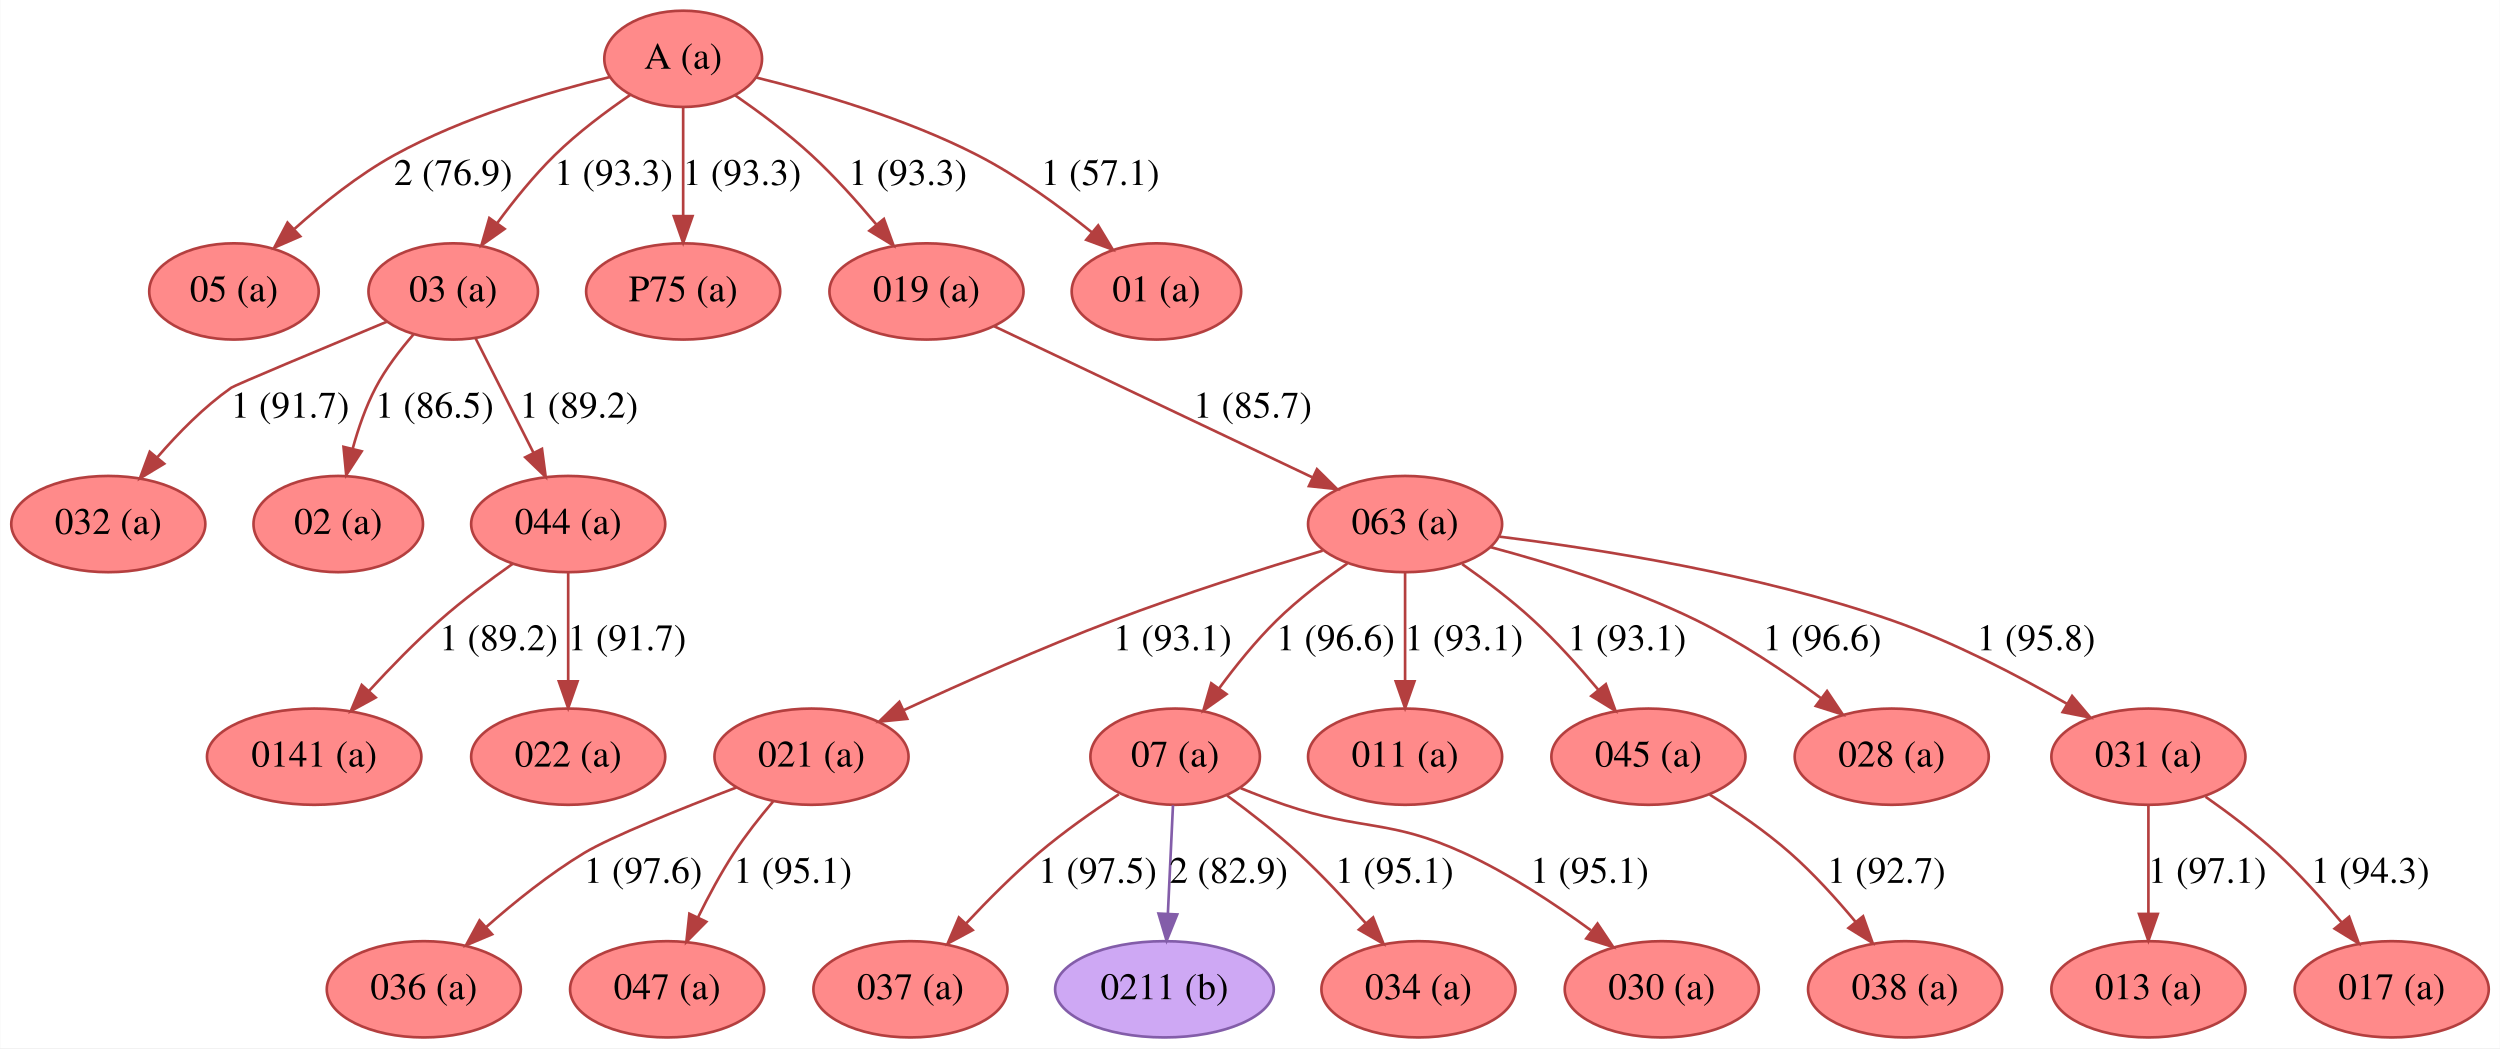
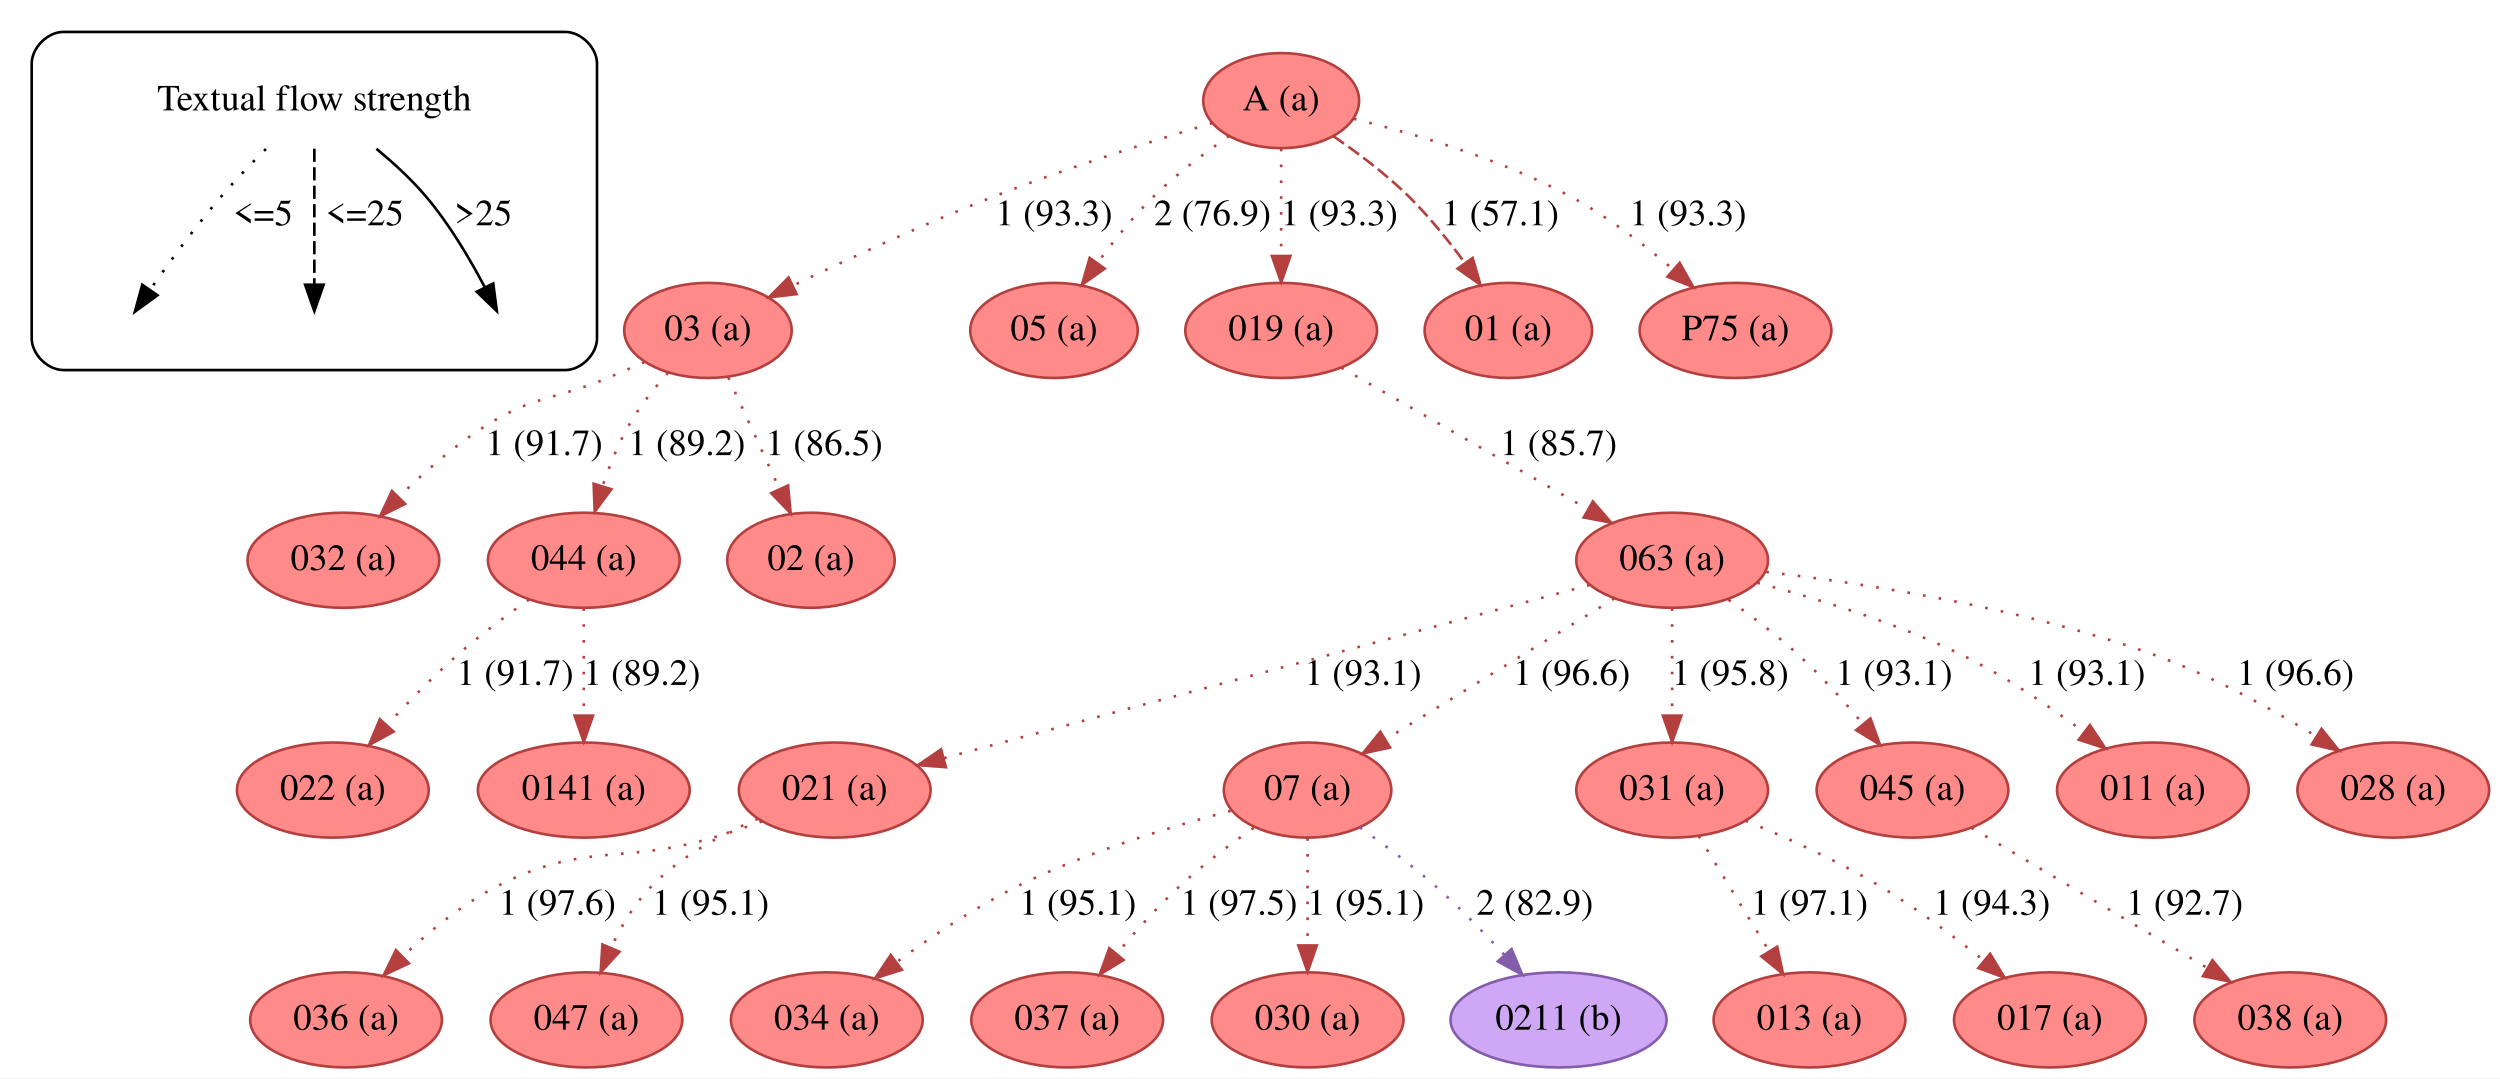
- <svg xmlns="http://www.w3.org/2000/svg" width="935pt" height="392pt" viewBox="0.00 0.00 934.79 392.00">
-   <g id="graph0" class="graph" transform="scale(1 1) rotate(0) translate(4 388)">
-     <polygon fill="white" stroke="none" points="-4,4 -4,-388 930.794,-388 930.794,4 -4,4" />
+ <svg xmlns="http://www.w3.org/2000/svg" width="946pt" height="408pt" viewBox="0.00 0.00 946.40 408.00">
+   <g id="graph0" class="graph" transform="scale(1 1) rotate(0) translate(4 404)">
+     <polygon fill="white" stroke="none" points="-4,4 -4,-404 942.397,-404 942.397,4 -4,4" />
+     <g id="clust1" class="cluster">
+       <path fill="none" stroke="black" d="M20,-264C20,-264 210,-264 210,-264 216,-264 222,-270 222,-276 222,-276 222,-380 222,-380 222,-386 216,-392 210,-392 210,-392 20,-392 20,-392 14,-392 8,-386 8,-380 8,-380 8,-276 8,-276 8,-270 14,-264 20,-264" />
+     </g>
    <g id="node1" class="node">
-       <ellipse fill="#ff8a8a" stroke="#b43f3f" cx="799.397" cy="-18" rx="36.294" ry="18" />
-       <text text-anchor="middle" x="799.397" y="-14.3" font-family="Times,serif" font-size="14.00">013 (a)</text>
-     </g>
-     <g id="node2" class="node">
-       <ellipse fill="#ff8a8a" stroke="#b43f3f" cx="890.397" cy="-18" rx="36.294" ry="18" />
-       <text text-anchor="middle" x="890.397" y="-14.3" font-family="Times,serif" font-size="14.00">017 (a)</text>
-     </g>
-     <g id="node3" class="node">
-       <ellipse fill="#ff8a8a" stroke="#b43f3f" cx="36.397" cy="-192" rx="36.294" ry="18" />
-       <text text-anchor="middle" x="36.397" y="-188.3" font-family="Times,serif" font-size="14.00">032 (a)</text>
-     </g>
-     <g id="node4" class="node">
-       <ellipse fill="#ff8a8a" stroke="#b43f3f" cx="299.397" cy="-105" rx="36.294" ry="18" />
-       <text text-anchor="middle" x="299.397" y="-101.3" font-family="Times,serif" font-size="14.00">021 (a)</text>
+       <text text-anchor="middle" x="115" y="-362.3" font-family="Times,serif" font-size="14.00">Textual flow strength</text>
+     </g>
+     <g id="edge1" class="edge">
+       <path fill="none" stroke="black" stroke-dasharray="1,5" d="M96.666,-347.686C91.132,-342.194 85.161,-335.989 80,-330 70.171,-318.593 60.072,-304.779 52.914,-294.563" />
+       <polygon fill="black" stroke="black" points="55.614,-292.314 47.056,-286.068 49.851,-296.288 55.614,-292.314" />
+       <text text-anchor="middle" x="95.5" y="-318.8" font-family="Times,serif" font-size="14.00">&lt;=5  </text>
+     </g>
+     <g id="edge2" class="edge">
+       <path fill="none" stroke="black" stroke-dasharray="5,2" d="M115,-347.799C115,-332.794 115,-311.174 115,-296.409" />
+       <polygon fill="black" stroke="black" points="118.5,-296.293 115,-286.293 111.5,-296.293 118.5,-296.293" />
+       <text text-anchor="middle" x="134" y="-318.8" font-family="Times,serif" font-size="14.00">  &lt;=25</text>
+     </g>
+     <g id="edge3" class="edge">
+       <path fill="none" stroke="black" d="M138.503,-347.76C144.906,-342.462 151.567,-336.344 157,-330 166.087,-319.39 174.095,-305.689 179.546,-295.313" />
+       <polygon fill="black" stroke="black" points="182.722,-296.789 184.091,-286.283 176.469,-293.642 182.722,-296.789" />
+       <text text-anchor="middle" x="179" y="-318.8" font-family="Times,serif" font-size="14.00">&gt;25</text>
+     </g>
+     <g id="node5" class="node">
+       <ellipse fill="#ff8a8a" stroke="#b43f3f" cx="312" cy="-105" rx="36.294" ry="18" />
+       <text text-anchor="middle" x="312" y="-101.3" font-family="Times,serif" font-size="14.00">021 (a)</text>
+     </g>
+     <g id="node6" class="node">
+       <ellipse fill="#ff8a8a" stroke="#b43f3f" cx="127" cy="-18" rx="36.294" ry="18" />
+       <text text-anchor="middle" x="127" y="-14.3" font-family="Times,serif" font-size="14.00">036 (a)</text>
+     </g>
+     <g id="edge4" class="edge">
+       <path fill="none" stroke="#b43f3f" stroke-dasharray="1,5" d="M284.473,-93.138C278.437,-90.951 272.044,-88.779 266,-87 230.623,-76.584 217.961,-85.539 185,-69 171.554,-62.253 158.663,-51.702 148.463,-42.028" />
+       <polygon fill="#b43f3f" stroke="#b43f3f" points="150.798,-39.414 141.223,-34.878 145.879,-44.395 150.798,-39.414" />
+       <text text-anchor="middle" x="207" y="-57.8" font-family="Times,serif" font-size="14.00">1 (97.6)</text>
+     </g>
+     <g id="node7" class="node">
+       <ellipse fill="#ff8a8a" stroke="#b43f3f" cx="218" cy="-18" rx="36.294" ry="18" />
+       <text text-anchor="middle" x="218" y="-14.3" font-family="Times,serif" font-size="14.00">047 (a)</text>
+     </g>
+     <g id="edge5" class="edge">
+       <path fill="none" stroke="#b43f3f" stroke-dasharray="1,5" d="M282.864,-94.107C269.445,-88.413 254.08,-80.145 243,-69 236.41,-62.371 231.24,-53.653 227.354,-45.356" />
+       <polygon fill="#b43f3f" stroke="#b43f3f" points="230.497,-43.803 223.374,-35.96 224.051,-46.533 230.497,-43.803" />
+       <text text-anchor="middle" x="265" y="-57.8" font-family="Times,serif" font-size="14.00">1 (95.1)</text>
    </g>
    <g id="node8" class="node">
-       <ellipse fill="#ff8a8a" stroke="#b43f3f" cx="154.397" cy="-18" rx="36.294" ry="18" />
-       <text text-anchor="middle" x="154.397" y="-14.3" font-family="Times,serif" font-size="14.00">036 (a)</text>
-     </g>
-     <g id="edge1" class="edge">
-       <path fill="none" stroke="#b43f3f" d="M271.328,-93.499C250.617,-85.554 224.373,-75.016 214.397,-69 201.443,-61.188 188.384,-50.689 177.773,-41.329" />
-       <polygon fill="#b43f3f" stroke="#b43f3f" points="179.941,-38.57 170.177,-34.456 175.244,-43.761 179.941,-38.57" />
-       <text text-anchor="middle" x="236.397" y="-57.8" font-family="Times,serif" font-size="14.00">1 (97.6)</text>
+       <ellipse fill="#ff8a8a" stroke="#b43f3f" cx="264" cy="-279" rx="31.695" ry="18" />
+       <text text-anchor="middle" x="264" y="-275.3" font-family="Times,serif" font-size="14.00">03 (a)</text>
+     </g>
+     <g id="node9" class="node">
+       <ellipse fill="#ff8a8a" stroke="#b43f3f" cx="126" cy="-192" rx="36.294" ry="18" />
+       <text text-anchor="middle" x="126" y="-188.3" font-family="Times,serif" font-size="14.00">032 (a)</text>
+     </g>
+     <g id="edge6" class="edge">
+       <path fill="none" stroke="#b43f3f" stroke-dasharray="1,5" d="M239.953,-267.034C235.339,-264.989 230.533,-262.899 226,-261 205.752,-252.515 198.601,-254.661 180,-243 168.041,-235.503 156.348,-225.166 146.918,-215.836" />
+       <polygon fill="#b43f3f" stroke="#b43f3f" points="149.375,-213.342 139.879,-208.642 144.372,-218.237 149.375,-213.342" />
+       <text text-anchor="middle" x="202" y="-231.8" font-family="Times,serif" font-size="14.00">1 (91.7)</text>
+     </g>
+     <g id="node10" class="node">
+       <ellipse fill="#ff8a8a" stroke="#b43f3f" cx="217" cy="-192" rx="36.294" ry="18" />
+       <text text-anchor="middle" x="217" y="-188.3" font-family="Times,serif" font-size="14.00">044 (a)</text>
+     </g>
+     <g id="edge7" class="edge">
+       <path fill="none" stroke="#b43f3f" stroke-dasharray="1,5" d="M248.882,-262.94C243.627,-257.088 238.043,-250.091 234,-243 229.958,-235.911 226.672,-227.708 224.105,-220.022" />
+       <polygon fill="#b43f3f" stroke="#b43f3f" points="227.418,-218.888 221.14,-210.354 220.725,-220.94 227.418,-218.888" />
+       <text text-anchor="middle" x="256" y="-231.8" font-family="Times,serif" font-size="14.00">1 (89.2)</text>
+     </g>
+     <g id="node11" class="node">
+       <ellipse fill="#ff8a8a" stroke="#b43f3f" cx="303" cy="-192" rx="31.695" ry="18" />
+       <text text-anchor="middle" x="303" y="-188.3" font-family="Times,serif" font-size="14.00">02 (a)</text>
+     </g>
+     <g id="edge8" class="edge">
+       <path fill="none" stroke="#b43f3f" stroke-dasharray="1,5" d="M271.705,-261.207C277.207,-249.216 284.715,-232.851 290.999,-219.157" />
+       <polygon fill="#b43f3f" stroke="#b43f3f" points="294.322,-220.307 295.311,-209.758 287.959,-217.388 294.322,-220.307" />
+       <text text-anchor="middle" x="308" y="-231.8" font-family="Times,serif" font-size="14.00">1 (86.5)</text>
+     </g>
+     <g id="node30" class="node">
+       <ellipse fill="#ff8a8a" stroke="#b43f3f" cx="122" cy="-105" rx="36.294" ry="18" />
+       <text text-anchor="middle" x="122" y="-101.3" font-family="Times,serif" font-size="14.00">022 (a)</text>
+     </g>
+     <g id="edge28" class="edge">
+       <path fill="none" stroke="#b43f3f" stroke-dasharray="1,5" d="M196.27,-177.159C187.564,-171.025 177.505,-163.508 169,-156 159.837,-147.911 150.469,-138.276 142.533,-129.632" />
+       <polygon fill="#b43f3f" stroke="#b43f3f" points="144.99,-127.129 135.694,-122.045 139.79,-131.816 144.99,-127.129" />
+       <text text-anchor="middle" x="191" y="-144.8" font-family="Times,serif" font-size="14.00">1 (91.7)</text>
+     </g>
+     <g id="node31" class="node">
+       <ellipse fill="#ff8a8a" stroke="#b43f3f" cx="217" cy="-105" rx="40.094" ry="18" />
+       <text text-anchor="middle" x="217" y="-101.3" font-family="Times,serif" font-size="14.00">0141 (a)</text>
+     </g>
+     <g id="edge29" class="edge">
+       <path fill="none" stroke="#b43f3f" stroke-dasharray="1,5" d="M217,-173.799C217,-162.163 217,-146.548 217,-133.237" />
+       <polygon fill="#b43f3f" stroke="#b43f3f" points="220.5,-133.175 217,-123.175 213.5,-133.175 220.5,-133.175" />
+       <text text-anchor="middle" x="239" y="-144.8" font-family="Times,serif" font-size="14.00">1 (89.2)</text>
+     </g>
+     <g id="node12" class="node">
+       <ellipse fill="#ff8a8a" stroke="#b43f3f" cx="491" cy="-105" rx="31.695" ry="18" />
+       <text text-anchor="middle" x="491" y="-101.3" font-family="Times,serif" font-size="14.00">07 (a)</text>
+     </g>
+     <g id="node13" class="node">
+       <ellipse fill="#ff8a8a" stroke="#b43f3f" cx="309" cy="-18" rx="36.294" ry="18" />
+       <text text-anchor="middle" x="309" y="-14.3" font-family="Times,serif" font-size="14.00">034 (a)</text>
+     </g>
+     <g id="edge9" class="edge">
+       <path fill="none" stroke="#b43f3f" stroke-dasharray="1,5" d="M461.89,-97.118C439.411,-91.225 407.879,-81.681 382,-69 365.705,-61.016 348.906,-49.754 335.536,-39.939" />
+       <polygon fill="#b43f3f" stroke="#b43f3f" points="337.385,-36.951 327.286,-33.748 333.183,-42.55 337.385,-36.951" />
+       <text text-anchor="middle" x="404" y="-57.8" font-family="Times,serif" font-size="14.00">1 (95.1)</text>
+     </g>
+     <g id="node14" class="node">
+       <ellipse fill="#ff8a8a" stroke="#b43f3f" cx="400" cy="-18" rx="36.294" ry="18" />
+       <text text-anchor="middle" x="400" y="-14.3" font-family="Times,serif" font-size="14.00">037 (a)</text>
+     </g>
+     <g id="edge10" class="edge">
+       <path fill="none" stroke="#b43f3f" stroke-dasharray="1,5" d="M470.581,-90.672C461.737,-84.512 451.489,-76.834 443,-69 434.456,-61.115 425.924,-51.619 418.74,-43.029" />
+       <polygon fill="#b43f3f" stroke="#b43f3f" points="421.344,-40.685 412.308,-35.154 415.923,-45.114 421.344,-40.685" />
+       <text text-anchor="middle" x="465" y="-57.8" font-family="Times,serif" font-size="14.00">1 (97.5)</text>
+     </g>
+     <g id="node15" class="node">
+       <ellipse fill="#ff8a8a" stroke="#b43f3f" cx="491" cy="-18" rx="36.294" ry="18" />
+       <text text-anchor="middle" x="491" y="-14.3" font-family="Times,serif" font-size="14.00">030 (a)</text>
+     </g>
+     <g id="edge11" class="edge">
+       <path fill="none" stroke="#b43f3f" stroke-dasharray="1,5" d="M491,-86.799C491,-75.163 491,-59.548 491,-46.237" />
+       <polygon fill="#b43f3f" stroke="#b43f3f" points="494.5,-46.175 491,-36.175 487.5,-46.175 494.5,-46.175" />
+       <text text-anchor="middle" x="513" y="-57.8" font-family="Times,serif" font-size="14.00">1 (95.1)</text>
+     </g>
+     <g id="node16" class="node">
+       <ellipse fill="#cea8f4" stroke="#835da9" cx="586" cy="-18" rx="40.893" ry="18" />
+       <text text-anchor="middle" x="586" y="-14.3" font-family="Times,serif" font-size="14.00">0211 (b)</text>
+     </g>
+     <g id="edge12" class="edge">
+       <path fill="none" stroke="#835da9" stroke-dasharray="1,5" d="M510.786,-90.822C519.703,-84.572 530.185,-76.781 539,-69 548.163,-60.911 557.531,-51.276 565.467,-42.632" />
+       <polygon fill="#835da9" stroke="#835da9" points="568.21,-44.816 572.306,-35.045 563.01,-40.13 568.21,-44.816" />
+       <text text-anchor="middle" x="577" y="-57.8" font-family="Times,serif" font-size="14.00">2 (82.9)</text>
+     </g>
+     <g id="node17" class="node">
+       <ellipse fill="#ff8a8a" stroke="#b43f3f" cx="629" cy="-105" rx="36.294" ry="18" />
+       <text text-anchor="middle" x="629" y="-101.3" font-family="Times,serif" font-size="14.00">031 (a)</text>
+     </g>
+     <g id="node18" class="node">
+       <ellipse fill="#ff8a8a" stroke="#b43f3f" cx="681" cy="-18" rx="36.294" ry="18" />
+       <text text-anchor="middle" x="681" y="-14.3" font-family="Times,serif" font-size="14.00">013 (a)</text>
+     </g>
+     <g id="edge13" class="edge">
+       <path fill="none" stroke="#b43f3f" stroke-dasharray="1,5" d="M639.026,-87.611C646.58,-75.264 657.07,-58.117 665.673,-44.053" />
+       <polygon fill="#b43f3f" stroke="#b43f3f" points="668.772,-45.695 671.005,-35.339 662.8,-42.042 668.772,-45.695" />
+       <text text-anchor="middle" x="681" y="-57.8" font-family="Times,serif" font-size="14.00">1 (97.1)</text>
+     </g>
+     <g id="node19" class="node">
+       <ellipse fill="#ff8a8a" stroke="#b43f3f" cx="772" cy="-18" rx="36.294" ry="18" />
+       <text text-anchor="middle" x="772" y="-14.3" font-family="Times,serif" font-size="14.00">017 (a)</text>
+     </g>
+     <g id="edge14" class="edge">
+       <path fill="none" stroke="#b43f3f" stroke-dasharray="1,5" d="M656.861,-93.362C672.105,-87.087 691.075,-78.519 707,-69 720.866,-60.712 735.209,-49.949 746.882,-40.533" />
+       <polygon fill="#b43f3f" stroke="#b43f3f" points="749.364,-43.024 754.866,-33.969 744.918,-37.617 749.364,-43.024" />
+       <text text-anchor="middle" x="750" y="-57.8" font-family="Times,serif" font-size="14.00">1 (94.3)</text>
+     </g>
+     <g id="node20" class="node">
+       <ellipse fill="#ff8a8a" stroke="#b43f3f" cx="629" cy="-192" rx="36.294" ry="18" />
+       <text text-anchor="middle" x="629" y="-188.3" font-family="Times,serif" font-size="14.00">063 (a)</text>
+     </g>
+     <g id="edge15" class="edge">
+       <path fill="none" stroke="#b43f3f" stroke-dasharray="1,5" d="M597.737,-182.617C540.209,-167.192 417.594,-134.314 353.297,-117.073" />
+       <polygon fill="#b43f3f" stroke="#b43f3f" points="354.062,-113.655 343.497,-114.446 352.249,-120.416 354.062,-113.655" />
+       <text text-anchor="middle" x="512" y="-144.8" font-family="Times,serif" font-size="14.00">1 (93.1)</text>
+     </g>
+     <g id="edge16" class="edge">
+       <path fill="none" stroke="#b43f3f" stroke-dasharray="1,5" d="M607.133,-177.531C583.747,-163.127 546.522,-140.198 520.541,-124.195" />
+       <polygon fill="#b43f3f" stroke="#b43f3f" points="522.211,-121.113 511.861,-118.849 518.54,-127.074 522.211,-121.113" />
+       <text text-anchor="middle" x="591" y="-144.8" font-family="Times,serif" font-size="14.00">1 (96.6)</text>
+     </g>
+     <g id="edge17" class="edge">
+       <path fill="none" stroke="#b43f3f" stroke-dasharray="1,5" d="M629,-173.799C629,-162.163 629,-146.548 629,-133.237" />
+       <polygon fill="#b43f3f" stroke="#b43f3f" points="632.5,-133.175 629,-123.175 625.5,-133.175 632.5,-133.175" />
+       <text text-anchor="middle" x="651" y="-144.8" font-family="Times,serif" font-size="14.00">1 (95.8)</text>
+     </g>
+     <g id="node21" class="node">
+       <ellipse fill="#ff8a8a" stroke="#b43f3f" cx="720" cy="-105" rx="36.294" ry="18" />
+       <text text-anchor="middle" x="720" y="-101.3" font-family="Times,serif" font-size="14.00">045 (a)</text>
+     </g>
+     <g id="edge18" class="edge">
+       <path fill="none" stroke="#b43f3f" stroke-dasharray="1,5" d="M650.372,-177.006C658.992,-170.963 668.814,-163.554 677,-156 685.544,-148.115 694.076,-138.619 701.26,-130.029" />
+       <polygon fill="#b43f3f" stroke="#b43f3f" points="704.077,-132.113 707.692,-122.155 698.656,-127.685 704.077,-132.113" />
+       <text text-anchor="middle" x="713" y="-144.8" font-family="Times,serif" font-size="14.00">1 (93.1)</text>
+     </g>
+     <g id="node22" class="node">
+       <ellipse fill="#ff8a8a" stroke="#b43f3f" cx="811" cy="-105" rx="36.294" ry="18" />
+       <text text-anchor="middle" x="811" y="-101.3" font-family="Times,serif" font-size="14.00">011 (a)</text>
+     </g>
+     <g id="edge19" class="edge">
+       <path fill="none" stroke="#b43f3f" stroke-dasharray="1,5" d="M661.267,-183.461C683.727,-177.566 714.009,-168.305 739,-156 755.128,-148.059 771.702,-136.801 784.877,-126.977" />
+       <polygon fill="#b43f3f" stroke="#b43f3f" points="787.176,-129.626 793.004,-120.778 782.931,-124.06 787.176,-129.626" />
+       <text text-anchor="middle" x="786" y="-144.8" font-family="Times,serif" font-size="14.00">1 (93.1)</text>
+     </g>
+     <g id="node23" class="node">
+       <ellipse fill="#ff8a8a" stroke="#b43f3f" cx="902" cy="-105" rx="36.294" ry="18" />
+       <text text-anchor="middle" x="902" y="-101.3" font-family="Times,serif" font-size="14.00">028 (a)</text>
+     </g>
+     <g id="edge20" class="edge">
+       <path fill="none" stroke="#b43f3f" stroke-dasharray="1,5" d="M664.629,-187.578C702.17,-183.197 762.588,-173.927 812,-156 833.266,-148.285 855.502,-135.977 872.552,-125.504" />
+       <polygon fill="#b43f3f" stroke="#b43f3f" points="874.844,-128.197 881.451,-119.915 871.121,-122.269 874.844,-128.197" />
+       <text text-anchor="middle" x="865" y="-144.8" font-family="Times,serif" font-size="14.00">1 (96.6)</text>
    </g>
    <g id="node24" class="node">
-       <ellipse fill="#ff8a8a" stroke="#b43f3f" cx="245.397" cy="-18" rx="36.294" ry="18" />
-       <text text-anchor="middle" x="245.397" y="-14.3" font-family="Times,serif" font-size="14.00">047 (a)</text>
-     </g>
-     <g id="edge2" class="edge">
-       <path fill="none" stroke="#b43f3f" d="M285.016,-88.213C280.075,-82.397 274.707,-75.61 270.397,-69 265.498,-61.486 260.878,-52.881 256.974,-44.952" />
-       <polygon fill="#b43f3f" stroke="#b43f3f" points="260.047,-43.265 252.596,-35.733 253.724,-46.268 260.047,-43.265" />
-       <text text-anchor="middle" x="292.397" y="-57.8" font-family="Times,serif" font-size="14.00">1 (95.1)</text>
-     </g>
-     <g id="node5" class="node">
-       <ellipse fill="#ff8a8a" stroke="#b43f3f" cx="336.397" cy="-18" rx="36.294" ry="18" />
-       <text text-anchor="middle" x="336.397" y="-14.3" font-family="Times,serif" font-size="14.00">037 (a)</text>
-     </g>
-     <g id="node6" class="node">
-       <ellipse fill="#ff8a8a" stroke="#b43f3f" cx="83.397" cy="-279" rx="31.695" ry="18" />
-       <text text-anchor="middle" x="83.397" y="-275.3" font-family="Times,serif" font-size="14.00">05 (a)</text>
-     </g>
-     <g id="node7" class="node">
-       <ellipse fill="#ff8a8a" stroke="#b43f3f" cx="122.397" cy="-192" rx="31.695" ry="18" />
-       <text text-anchor="middle" x="122.397" y="-188.3" font-family="Times,serif" font-size="14.00">02 (a)</text>
-     </g>
-     <g id="node9" class="node">
-       <ellipse fill="#ff8a8a" stroke="#b43f3f" cx="435.397" cy="-105" rx="31.695" ry="18" />
-       <text text-anchor="middle" x="435.397" y="-101.3" font-family="Times,serif" font-size="14.00">07 (a)</text>
-     </g>
-     <g id="edge6" class="edge">
-       <path fill="none" stroke="#b43f3f" d="M414.346,-90.951C404.866,-84.727 393.731,-76.921 384.397,-69 374.984,-61.013 365.406,-51.397 357.308,-42.741" />
-       <polygon fill="#b43f3f" stroke="#b43f3f" points="359.672,-40.14 350.334,-35.136 354.513,-44.871 359.672,-40.14" />
-       <text text-anchor="middle" x="406.397" y="-57.8" font-family="Times,serif" font-size="14.00">1 (97.5)</text>
-     </g>
-     <g id="node16" class="node">
-       <ellipse fill="#cea8f4" stroke="#835da9" cx="431.397" cy="-18" rx="40.893" ry="18" />
-       <text text-anchor="middle" x="431.397" y="-14.3" font-family="Times,serif" font-size="14.00">0211 (b)</text>
-     </g>
-     <g id="edge5" class="edge">
-       <path fill="none" stroke="#835da9" d="M434.587,-86.799C434.04,-75.163 433.305,-59.548 432.679,-46.237" />
-       <polygon fill="#835da9" stroke="#835da9" points="436.171,-46 432.205,-36.175 429.179,-46.329 436.171,-46" />
-       <text text-anchor="middle" x="455.397" y="-57.8" font-family="Times,serif" font-size="14.00">2 (82.9)</text>
-     </g>
-     <g id="node17" class="node">
-       <ellipse fill="#ff8a8a" stroke="#b43f3f" cx="526.397" cy="-18" rx="36.294" ry="18" />
-       <text text-anchor="middle" x="526.397" y="-14.3" font-family="Times,serif" font-size="14.00">034 (a)</text>
-     </g>
-     <g id="edge4" class="edge">
-       <path fill="none" stroke="#b43f3f" d="M454.839,-90.463C463.291,-84.264 473.129,-76.613 481.397,-69 490.211,-60.884 499.187,-51.243 506.781,-42.602" />
-       <polygon fill="#b43f3f" stroke="#b43f3f" points="509.439,-44.879 513.321,-35.021 504.139,-40.306 509.439,-44.879" />
-       <text text-anchor="middle" x="517.397" y="-57.8" font-family="Times,serif" font-size="14.00">1 (95.1)</text>
-     </g>
-     <g id="node21" class="node">
-       <ellipse fill="#ff8a8a" stroke="#b43f3f" cx="617.397" cy="-18" rx="36.294" ry="18" />
-       <text text-anchor="middle" x="617.397" y="-14.3" font-family="Times,serif" font-size="14.00">030 (a)</text>
-     </g>
-     <g id="edge3" class="edge">
-       <path fill="none" stroke="#b43f3f" d="M459.914,-93.224C465.295,-91.031 470.998,-88.836 476.397,-87 505.589,-77.074 515.349,-81.807 543.397,-69 560.173,-61.34 577.335,-50.004 590.903,-40.062" />
-       <polygon fill="#b43f3f" stroke="#b43f3f" points="593.367,-42.587 599.259,-33.782 589.162,-36.991 593.367,-42.587" />
-       <text text-anchor="middle" x="590.397" y="-57.8" font-family="Times,serif" font-size="14.00">1 (95.1)</text>
-     </g>
-     <g id="node10" class="node">
-       <ellipse fill="#ff8a8a" stroke="#b43f3f" cx="165.397" cy="-279" rx="31.695" ry="18" />
-       <text text-anchor="middle" x="165.397" y="-275.3" font-family="Times,serif" font-size="14.00">03 (a)</text>
-     </g>
-     <g id="edge8" class="edge">
-       <path fill="none" stroke="#b43f3f" d="M140.567,-267.677C116.585,-257.685 83.692,-243.911 82.397,-243 72.204,-235.83 62.589,-226.061 54.811,-217.06" />
-       <polygon fill="#b43f3f" stroke="#b43f3f" points="57.297,-214.574 48.221,-209.107 51.906,-219.04 57.297,-214.574" />
-       <text text-anchor="middle" x="104.397" y="-231.8" font-family="Times,serif" font-size="14.00">1 (91.7)</text>
-     </g>
-     <g id="edge9" class="edge">
-       <path fill="none" stroke="#b43f3f" d="M150.594,-262.982C145.494,-257.135 140.131,-250.13 136.397,-243 132.716,-235.973 129.912,-227.869 127.816,-220.258" />
-       <polygon fill="#b43f3f" stroke="#b43f3f" points="131.163,-219.212 125.382,-210.334 124.365,-220.88 131.163,-219.212" />
-       <text text-anchor="middle" x="158.397" y="-231.8" font-family="Times,serif" font-size="14.00">1 (86.5)</text>
+       <ellipse fill="#ff8a8a" stroke="#b43f3f" cx="863" cy="-18" rx="36.294" ry="18" />
+       <text text-anchor="middle" x="863" y="-14.3" font-family="Times,serif" font-size="14.00">038 (a)</text>
+     </g>
+     <g id="edge21" class="edge">
+       <path fill="none" stroke="#b43f3f" stroke-dasharray="1,5" d="M742.344,-90.719C766.339,-76.456 804.65,-53.683 831.654,-37.632" />
+       <polygon fill="#b43f3f" stroke="#b43f3f" points="833.533,-40.587 840.341,-32.468 829.957,-34.569 833.533,-40.587" />
+       <text text-anchor="middle" x="823" y="-57.8" font-family="Times,serif" font-size="14.00">1 (92.7)</text>
    </g>
    <g id="node25" class="node">
-       <ellipse fill="#ff8a8a" stroke="#b43f3f" cx="208.397" cy="-192" rx="36.294" ry="18" />
-       <text text-anchor="middle" x="208.397" y="-188.3" font-family="Times,serif" font-size="14.00">044 (a)</text>
-     </g>
-     <g id="edge7" class="edge">
-       <path fill="none" stroke="#b43f3f" d="M173.688,-261.611C179.835,-249.46 188.334,-232.66 195.383,-218.725" />
-       <polygon fill="#b43f3f" stroke="#b43f3f" points="198.594,-220.132 199.985,-209.629 192.347,-216.972 198.594,-220.132" />
-       <text text-anchor="middle" x="212.397" y="-231.8" font-family="Times,serif" font-size="14.00">1 (89.2)</text>
-     </g>
-     <g id="node11" class="node">
-       <ellipse fill="#ff8a8a" stroke="#b43f3f" cx="251.397" cy="-279" rx="36.294" ry="18" />
-       <text text-anchor="middle" x="251.397" y="-275.3" font-family="Times,serif" font-size="14.00">P75 (a)</text>
-     </g>
-     <g id="node12" class="node">
-       <ellipse fill="#ff8a8a" stroke="#b43f3f" cx="708.397" cy="-18" rx="36.294" ry="18" />
-       <text text-anchor="middle" x="708.397" y="-14.3" font-family="Times,serif" font-size="14.00">038 (a)</text>
-     </g>
-     <g id="node13" class="node">
-       <ellipse fill="#ff8a8a" stroke="#b43f3f" cx="251.397" cy="-366" rx="29.497" ry="18" />
-       <text text-anchor="middle" x="251.397" y="-362.3" font-family="Times,serif" font-size="14.00">A (a)</text>
-     </g>
-     <g id="edge11" class="edge">
-       <path fill="none" stroke="#b43f3f" d="M224.044,-359.202C201.479,-353.714 169.112,-344.184 143.397,-330 129.962,-322.589 116.681,-311.961 106.043,-302.407" />
-       <polygon fill="#b43f3f" stroke="#b43f3f" points="108.178,-299.614 98.465,-295.382 103.419,-304.747 108.178,-299.614" />
-       <text text-anchor="middle" x="165.397" y="-318.8" font-family="Times,serif" font-size="14.00">2 (76.9)</text>
-     </g>
-     <g id="edge10" class="edge">
-       <path fill="none" stroke="#b43f3f" d="M231.697,-352.561C222.596,-346.347 211.94,-338.375 203.397,-330 195.572,-322.329 188.035,-312.975 181.765,-304.442" />
-       <polygon fill="#b43f3f" stroke="#b43f3f" points="184.603,-302.394 175.954,-296.275 178.899,-306.452 184.603,-302.394" />
-       <text text-anchor="middle" x="225.397" y="-318.8" font-family="Times,serif" font-size="14.00">1 (93.3)</text>
-     </g>
-     <g id="edge13" class="edge">
-       <path fill="none" stroke="#b43f3f" d="M251.397,-347.799C251.397,-336.163 251.397,-320.548 251.397,-307.237" />
-       <polygon fill="#b43f3f" stroke="#b43f3f" points="254.897,-307.175 251.397,-297.175 247.897,-307.175 254.897,-307.175" />
-       <text text-anchor="middle" x="273.397" y="-318.8" font-family="Times,serif" font-size="14.00">1 (93.3)</text>
-     </g>
-     <g id="node14" class="node">
-       <ellipse fill="#ff8a8a" stroke="#b43f3f" cx="342.397" cy="-279" rx="36.294" ry="18" />
-       <text text-anchor="middle" x="342.397" y="-275.3" font-family="Times,serif" font-size="14.00">019 (a)</text>
-     </g>
-     <g id="edge14" class="edge">
-       <path fill="none" stroke="#b43f3f" d="M270.874,-352.326C279.925,-346.06 290.605,-338.113 299.397,-330 307.941,-322.115 316.472,-312.619 323.657,-304.029" />
-       <polygon fill="#b43f3f" stroke="#b43f3f" points="326.474,-306.113 330.089,-296.155 321.053,-301.685 326.474,-306.113" />
-       <text text-anchor="middle" x="335.397" y="-318.8" font-family="Times,serif" font-size="14.00">1 (93.3)</text>
-     </g>
-     <g id="node18" class="node">
-       <ellipse fill="#ff8a8a" stroke="#b43f3f" cx="428.397" cy="-279" rx="31.695" ry="18" />
-       <text text-anchor="middle" x="428.397" y="-275.3" font-family="Times,serif" font-size="14.00">01 (a)</text>
-     </g>
-     <g id="edge12" class="edge">
-       <path fill="none" stroke="#b43f3f" d="M278.604,-359.033C301.488,-353.392 334.658,-343.737 361.397,-330 376.606,-322.186 392.007,-310.975 404.201,-301.148" />
-       <polygon fill="#b43f3f" stroke="#b43f3f" points="406.613,-303.695 412.089,-294.625 402.152,-298.3 406.613,-303.695" />
-       <text text-anchor="middle" x="407.397" y="-318.8" font-family="Times,serif" font-size="14.00">1 (57.1)</text>
+       <ellipse fill="#ff8a8a" stroke="#b43f3f" cx="481" cy="-366" rx="29.497" ry="18" />
+       <text text-anchor="middle" x="481" y="-362.3" font-family="Times,serif" font-size="14.00">A (a)</text>
+     </g>
+     <g id="edge22" class="edge">
+       <path fill="none" stroke="#b43f3f" stroke-dasharray="1,5" d="M454.953,-357.491C432.89,-350.91 400.546,-340.739 373,-330 346.641,-319.723 317.552,-306.268 296.06,-295.905" />
+       <polygon fill="#b43f3f" stroke="#b43f3f" points="297.575,-292.75 287.05,-291.527 294.515,-299.046 297.575,-292.75" />
+       <text text-anchor="middle" x="395" y="-318.8" font-family="Times,serif" font-size="14.00">1 (93.3)</text>
    </g>
    <g id="node26" class="node">
-       <ellipse fill="#ff8a8a" stroke="#b43f3f" cx="521.397" cy="-192" rx="36.294" ry="18" />
-       <text text-anchor="middle" x="521.397" y="-188.3" font-family="Times,serif" font-size="14.00">063 (a)</text>
-     </g>
-     <g id="edge15" class="edge">
-       <path fill="none" stroke="#b43f3f" d="M367.663,-266.002C398.759,-251.236 451.717,-226.088 486.633,-209.508" />
-       <polygon fill="#b43f3f" stroke="#b43f3f" points="488.438,-212.526 495.969,-205.074 485.435,-206.202 488.438,-212.526" />
-       <text text-anchor="middle" x="464.397" y="-231.8" font-family="Times,serif" font-size="14.00">1 (85.7)</text>
-     </g>
-     <g id="node15" class="node">
-       <ellipse fill="#ff8a8a" stroke="#b43f3f" cx="113.397" cy="-105" rx="40.094" ry="18" />
-       <text text-anchor="middle" x="113.397" y="-101.3" font-family="Times,serif" font-size="14.00">0141 (a)</text>
-     </g>
-     <g id="node19" class="node">
-       <ellipse fill="#ff8a8a" stroke="#b43f3f" cx="521.397" cy="-105" rx="36.294" ry="18" />
-       <text text-anchor="middle" x="521.397" y="-101.3" font-family="Times,serif" font-size="14.00">011 (a)</text>
-     </g>
-     <g id="node20" class="node">
-       <ellipse fill="#ff8a8a" stroke="#b43f3f" cx="612.397" cy="-105" rx="36.294" ry="18" />
-       <text text-anchor="middle" x="612.397" y="-101.3" font-family="Times,serif" font-size="14.00">045 (a)</text>
-     </g>
-     <g id="edge16" class="edge">
-       <path fill="none" stroke="#b43f3f" d="M635.305,-90.82C645.028,-84.744 656.212,-77.09 665.397,-69 674.121,-61.316 682.69,-51.86 689.854,-43.248" />
-       <polygon fill="#b43f3f" stroke="#b43f3f" points="692.687,-45.312 696.252,-35.335 687.243,-40.911 692.687,-45.312" />
-       <text text-anchor="middle" x="701.397" y="-57.8" font-family="Times,serif" font-size="14.00">1 (92.7)</text>
-     </g>
-     <g id="node22" class="node">
-       <ellipse fill="#ff8a8a" stroke="#b43f3f" cx="703.397" cy="-105" rx="36.294" ry="18" />
-       <text text-anchor="middle" x="703.397" y="-101.3" font-family="Times,serif" font-size="14.00">028 (a)</text>
-     </g>
-     <g id="node23" class="node">
-       <ellipse fill="#ff8a8a" stroke="#b43f3f" cx="208.397" cy="-105" rx="36.294" ry="18" />
-       <text text-anchor="middle" x="208.397" y="-101.3" font-family="Times,serif" font-size="14.00">022 (a)</text>
-     </g>
-     <g id="edge18" class="edge">
-       <path fill="none" stroke="#b43f3f" d="M187.667,-177.159C178.96,-171.025 168.902,-163.508 160.397,-156 151.233,-147.911 141.866,-138.276 133.93,-129.632" />
-       <polygon fill="#b43f3f" stroke="#b43f3f" points="136.386,-127.129 127.091,-122.045 131.187,-131.816 136.386,-127.129" />
-       <text text-anchor="middle" x="182.397" y="-144.8" font-family="Times,serif" font-size="14.00">1 (89.2)</text>
-     </g>
-     <g id="edge17" class="edge">
-       <path fill="none" stroke="#b43f3f" d="M208.397,-173.799C208.397,-162.163 208.397,-146.548 208.397,-133.237" />
-       <polygon fill="#b43f3f" stroke="#b43f3f" points="211.897,-133.175 208.397,-123.175 204.897,-133.175 211.897,-133.175" />
-       <text text-anchor="middle" x="230.397" y="-144.8" font-family="Times,serif" font-size="14.00">1 (91.7)</text>
+       <ellipse fill="#ff8a8a" stroke="#b43f3f" cx="395" cy="-279" rx="31.695" ry="18" />
+       <text text-anchor="middle" x="395" y="-275.3" font-family="Times,serif" font-size="14.00">05 (a)</text>
    </g>
    <g id="edge23" class="edge">
-       <path fill="none" stroke="#b43f3f" d="M490.557,-182.05C468.563,-175.437 438.403,-165.897 412.397,-156 385.675,-145.831 356.149,-132.698 333.982,-122.444" />
-       <polygon fill="#b43f3f" stroke="#b43f3f" points="335.199,-119.15 324.657,-118.099 332.243,-125.495 335.199,-119.15" />
-       <text text-anchor="middle" x="434.397" y="-144.8" font-family="Times,serif" font-size="14.00">1 (93.1)</text>
-     </g>
-     <g id="edge22" class="edge">
-       <path fill="none" stroke="#b43f3f" d="M499.793,-177.25C491.136,-171.245 481.351,-163.798 473.397,-156 465.572,-148.329 458.035,-138.975 451.765,-130.442" />
-       <polygon fill="#b43f3f" stroke="#b43f3f" points="454.603,-128.394 445.954,-122.275 448.899,-132.452 454.603,-128.394" />
-       <text text-anchor="middle" x="495.397" y="-144.8" font-family="Times,serif" font-size="14.00">1 (96.6)</text>
-     </g>
-     <g id="edge21" class="edge">
-       <path fill="none" stroke="#b43f3f" d="M521.397,-173.799C521.397,-162.163 521.397,-146.548 521.397,-133.237" />
-       <polygon fill="#b43f3f" stroke="#b43f3f" points="524.897,-133.175 521.397,-123.175 517.897,-133.175 524.897,-133.175" />
-       <text text-anchor="middle" x="543.397" y="-144.8" font-family="Times,serif" font-size="14.00">1 (93.1)</text>
-     </g>
-     <g id="edge19" class="edge">
-       <path fill="none" stroke="#b43f3f" d="M542.768,-177.006C551.389,-170.963 561.211,-163.554 569.397,-156 577.941,-148.115 586.472,-138.619 593.657,-130.029" />
-       <polygon fill="#b43f3f" stroke="#b43f3f" points="596.474,-132.113 600.089,-122.155 591.053,-127.685 596.474,-132.113" />
-       <text text-anchor="middle" x="604.397" y="-144.8" font-family="Times,serif" font-size="14.00">1 (93.1)</text>
-     </g>
-     <g id="edge20" class="edge">
-       <path fill="none" stroke="#b43f3f" d="M553.343,-183.368C575.586,-177.43 605.588,-168.156 630.397,-156 646.691,-148.016 663.491,-136.754 676.861,-126.939" />
-       <polygon fill="#b43f3f" stroke="#b43f3f" points="679.214,-129.55 685.111,-120.748 675.012,-123.951 679.214,-129.55" />
-       <text text-anchor="middle" x="677.397" y="-144.8" font-family="Times,serif" font-size="14.00">1 (96.6)</text>
+       <path fill="none" stroke="#b43f3f" stroke-dasharray="1,5" d="M461.3,-352.561C452.199,-346.347 441.543,-338.375 433,-330 425.175,-322.329 417.638,-312.975 411.368,-304.442" />
+       <polygon fill="#b43f3f" stroke="#b43f3f" points="414.206,-302.394 405.557,-296.275 408.503,-306.452 414.206,-302.394" />
+       <text text-anchor="middle" x="455" y="-318.8" font-family="Times,serif" font-size="14.00">2 (76.9)</text>
    </g>
    <g id="node27" class="node">
-       <ellipse fill="#ff8a8a" stroke="#b43f3f" cx="799.397" cy="-105" rx="36.294" ry="18" />
-       <text text-anchor="middle" x="799.397" y="-101.3" font-family="Times,serif" font-size="14.00">031 (a)</text>
+       <ellipse fill="#ff8a8a" stroke="#b43f3f" cx="481" cy="-279" rx="36.294" ry="18" />
+       <text text-anchor="middle" x="481" y="-275.3" font-family="Times,serif" font-size="14.00">019 (a)</text>
    </g>
    <g id="edge24" class="edge">
-       <path fill="none" stroke="#b43f3f" d="M556.736,-187.285C593.995,-182.662 654.018,-173.194 703.397,-156 726.321,-148.017 750.553,-135.36 768.937,-124.778" />
-       <polygon fill="#b43f3f" stroke="#b43f3f" points="770.866,-127.704 777.719,-119.625 767.323,-121.667 770.866,-127.704" />
-       <text text-anchor="middle" x="757.397" y="-144.8" font-family="Times,serif" font-size="14.00">1 (95.8)</text>
+       <path fill="none" stroke="#b43f3f" stroke-dasharray="1,5" d="M481,-347.799C481,-336.163 481,-320.548 481,-307.237" />
+       <polygon fill="#b43f3f" stroke="#b43f3f" points="484.5,-307.175 481,-297.175 477.5,-307.175 484.5,-307.175" />
+       <text text-anchor="middle" x="503" y="-318.8" font-family="Times,serif" font-size="14.00">1 (93.3)</text>
+     </g>
+     <g id="node28" class="node">
+       <ellipse fill="#ff8a8a" stroke="#b43f3f" cx="567" cy="-279" rx="31.695" ry="18" />
+       <text text-anchor="middle" x="567" y="-275.3" font-family="Times,serif" font-size="14.00">01 (a)</text>
    </g>
    <g id="edge25" class="edge">
-       <path fill="none" stroke="#b43f3f" d="M799.397,-86.799C799.397,-75.163 799.397,-59.548 799.397,-46.237" />
-       <polygon fill="#b43f3f" stroke="#b43f3f" points="802.897,-46.175 799.397,-36.175 795.897,-46.175 802.897,-46.175" />
-       <text text-anchor="middle" x="821.397" y="-57.8" font-family="Times,serif" font-size="14.00">1 (97.1)</text>
+       <path fill="none" stroke="#b43f3f" stroke-dasharray="5,2" d="M500.7,-352.561C509.801,-346.347 520.457,-338.375 529,-330 536.825,-322.329 544.362,-312.975 550.632,-304.442" />
+       <polygon fill="#b43f3f" stroke="#b43f3f" points="553.497,-306.452 556.443,-296.275 547.794,-302.394 553.497,-306.452" />
+       <text text-anchor="middle" x="564" y="-318.8" font-family="Times,serif" font-size="14.00">1 (57.1)</text>
+     </g>
+     <g id="node29" class="node">
+       <ellipse fill="#ff8a8a" stroke="#b43f3f" cx="653" cy="-279" rx="36.294" ry="18" />
+       <text text-anchor="middle" x="653" y="-275.3" font-family="Times,serif" font-size="14.00">P75 (a)</text>
    </g>
    <g id="edge26" class="edge">
-       <path fill="none" stroke="#b43f3f" d="M820.768,-90.006C829.389,-83.963 839.211,-76.554 847.397,-69 855.941,-61.115 864.472,-51.619 871.657,-43.029" />
-       <polygon fill="#b43f3f" stroke="#b43f3f" points="874.474,-45.114 878.089,-35.154 869.053,-40.685 874.474,-45.114" />
-       <text text-anchor="middle" x="882.397" y="-57.8" font-family="Times,serif" font-size="14.00">1 (94.3)</text>
+       <path fill="none" stroke="#b43f3f" stroke-dasharray="1,5" d="M508.52,-359.083C531.242,-353.524 563.881,-343.958 590,-330 604.072,-322.48 618.134,-311.712 629.39,-302.093" />
+       <polygon fill="#b43f3f" stroke="#b43f3f" points="631.854,-304.588 637.051,-295.355 627.231,-299.331 631.854,-304.588" />
+       <text text-anchor="middle" x="635" y="-318.8" font-family="Times,serif" font-size="14.00">1 (93.3)</text>
+     </g>
+     <g id="edge27" class="edge">
+       <path fill="none" stroke="#b43f3f" stroke-dasharray="1,5" d="M503.801,-264.905C528.715,-250.596 568.817,-227.565 596.904,-211.433" />
+       <polygon fill="#b43f3f" stroke="#b43f3f" points="599.001,-214.265 605.93,-206.25 595.515,-208.195 599.001,-214.265" />
+       <text text-anchor="middle" x="586" y="-231.8" font-family="Times,serif" font-size="14.00">1 (85.7)</text>
    </g>
  </g>
</svg>
